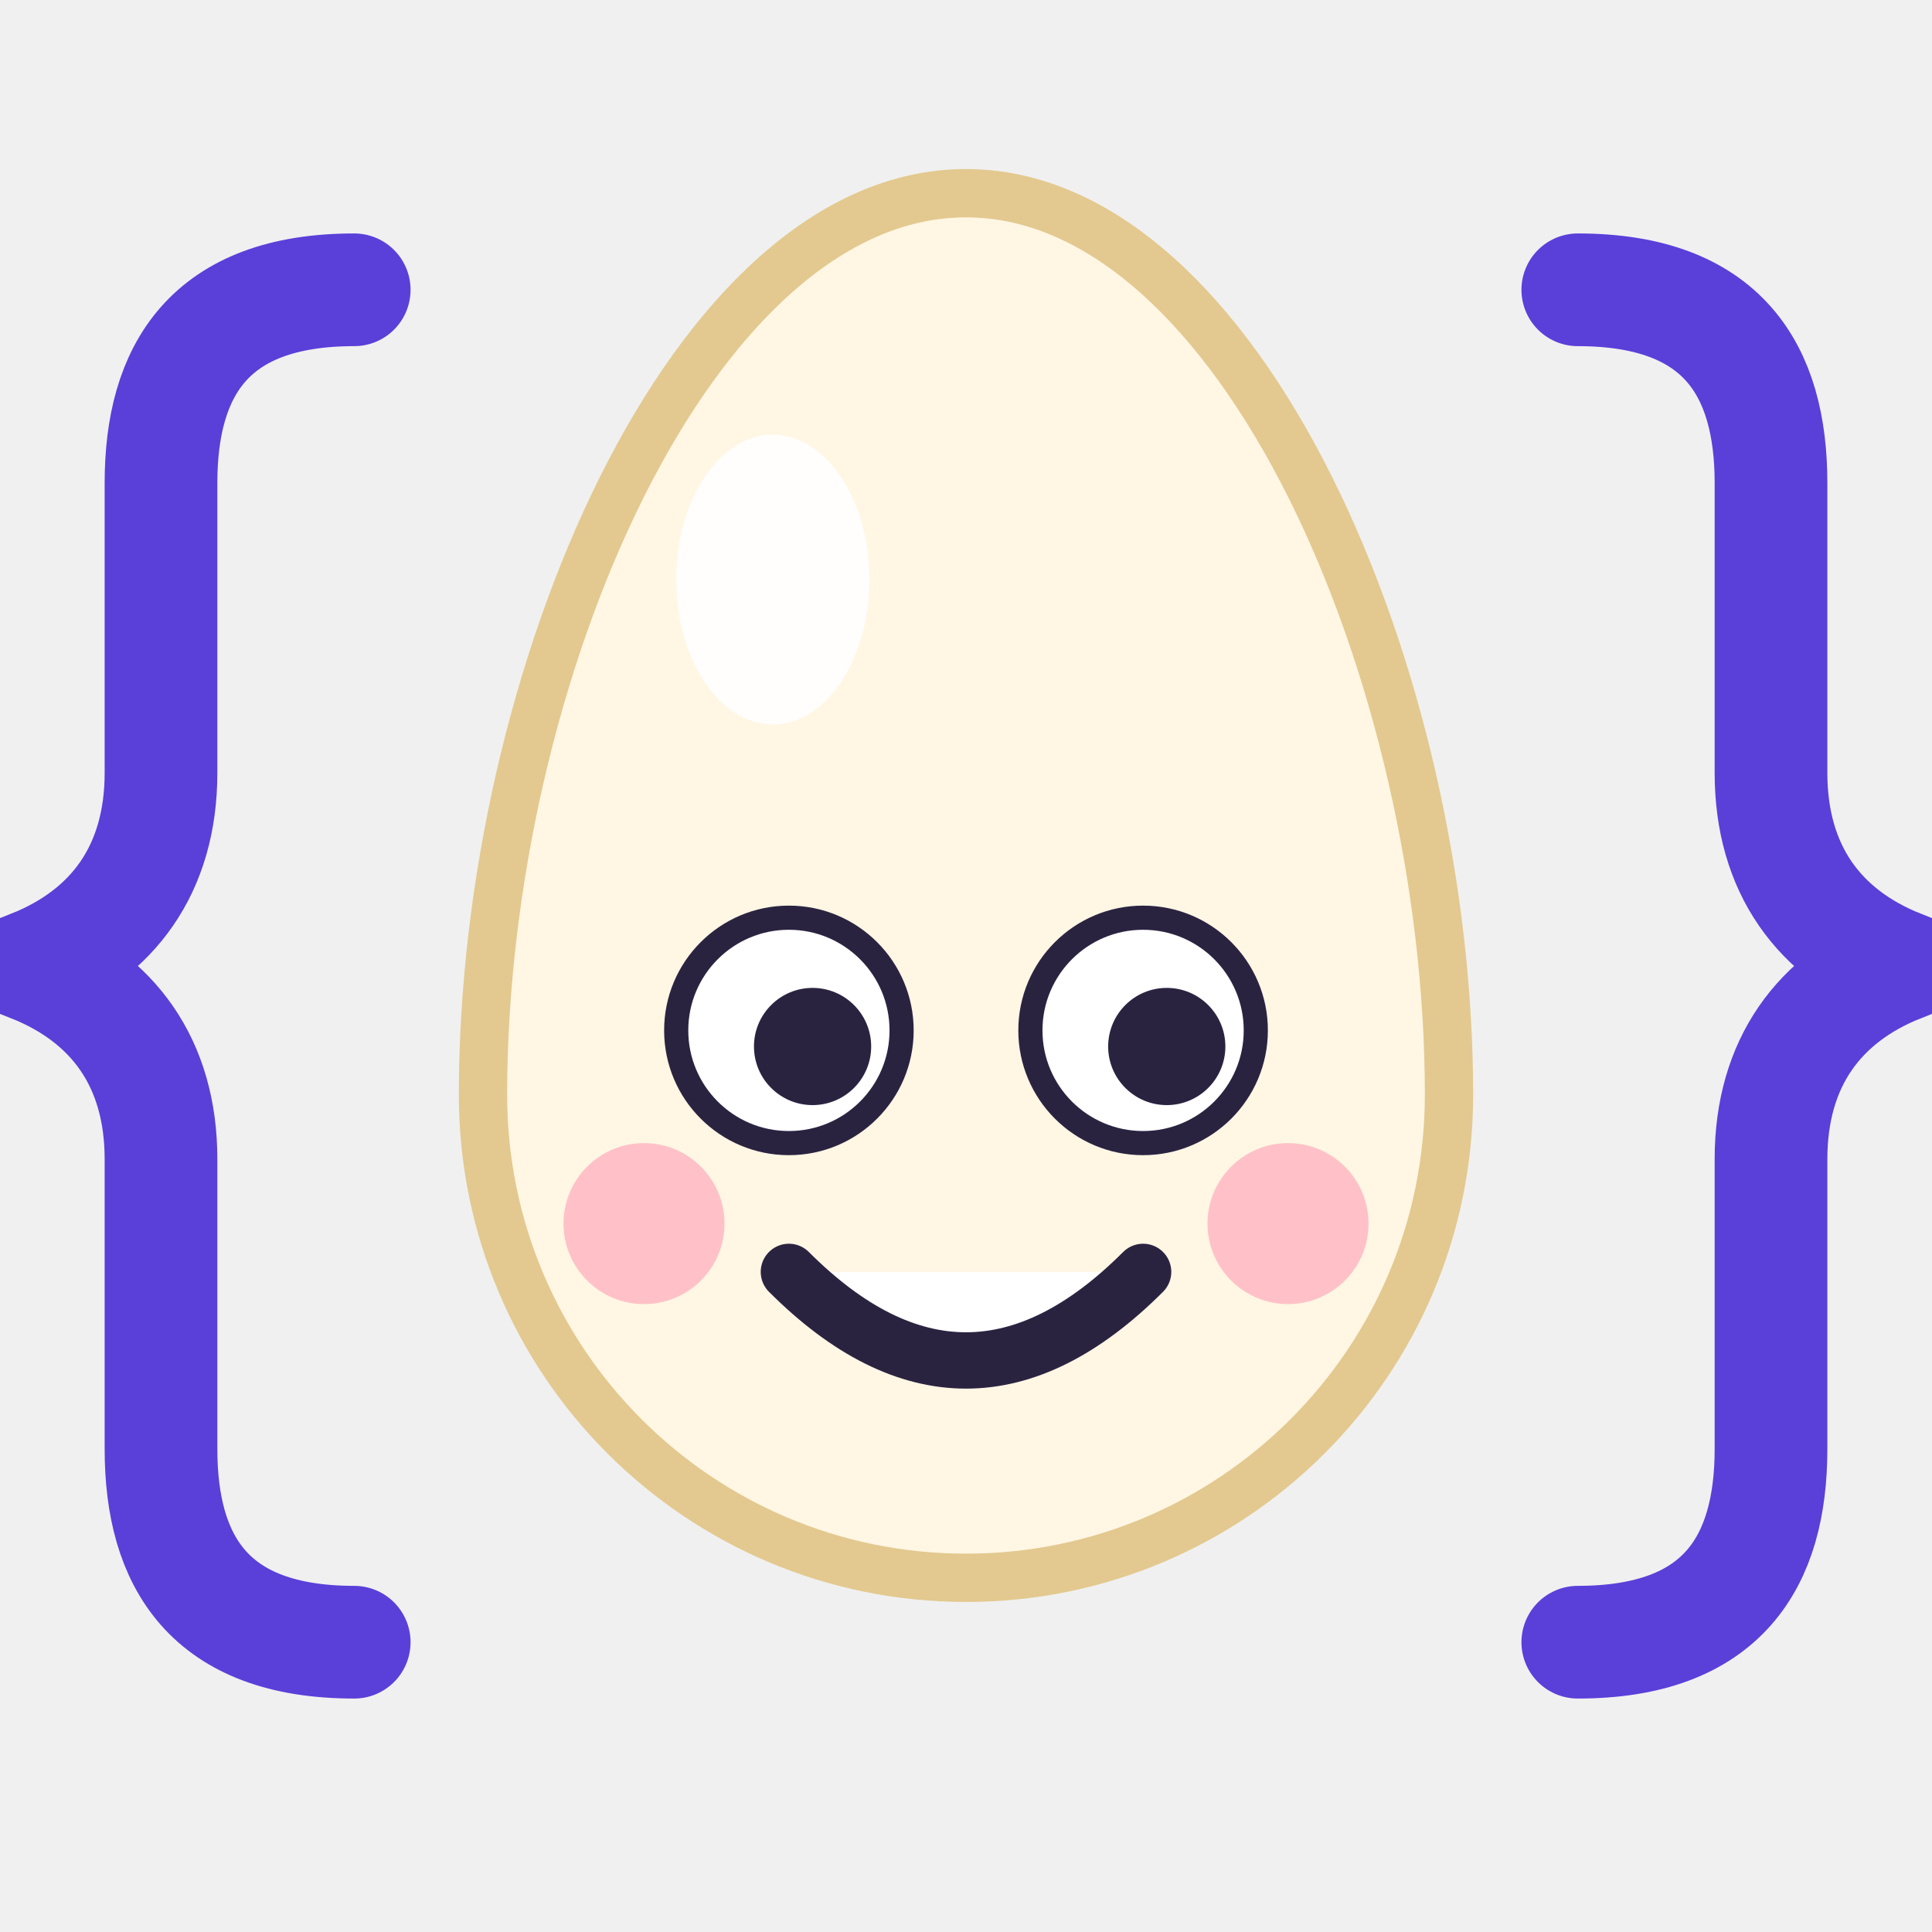
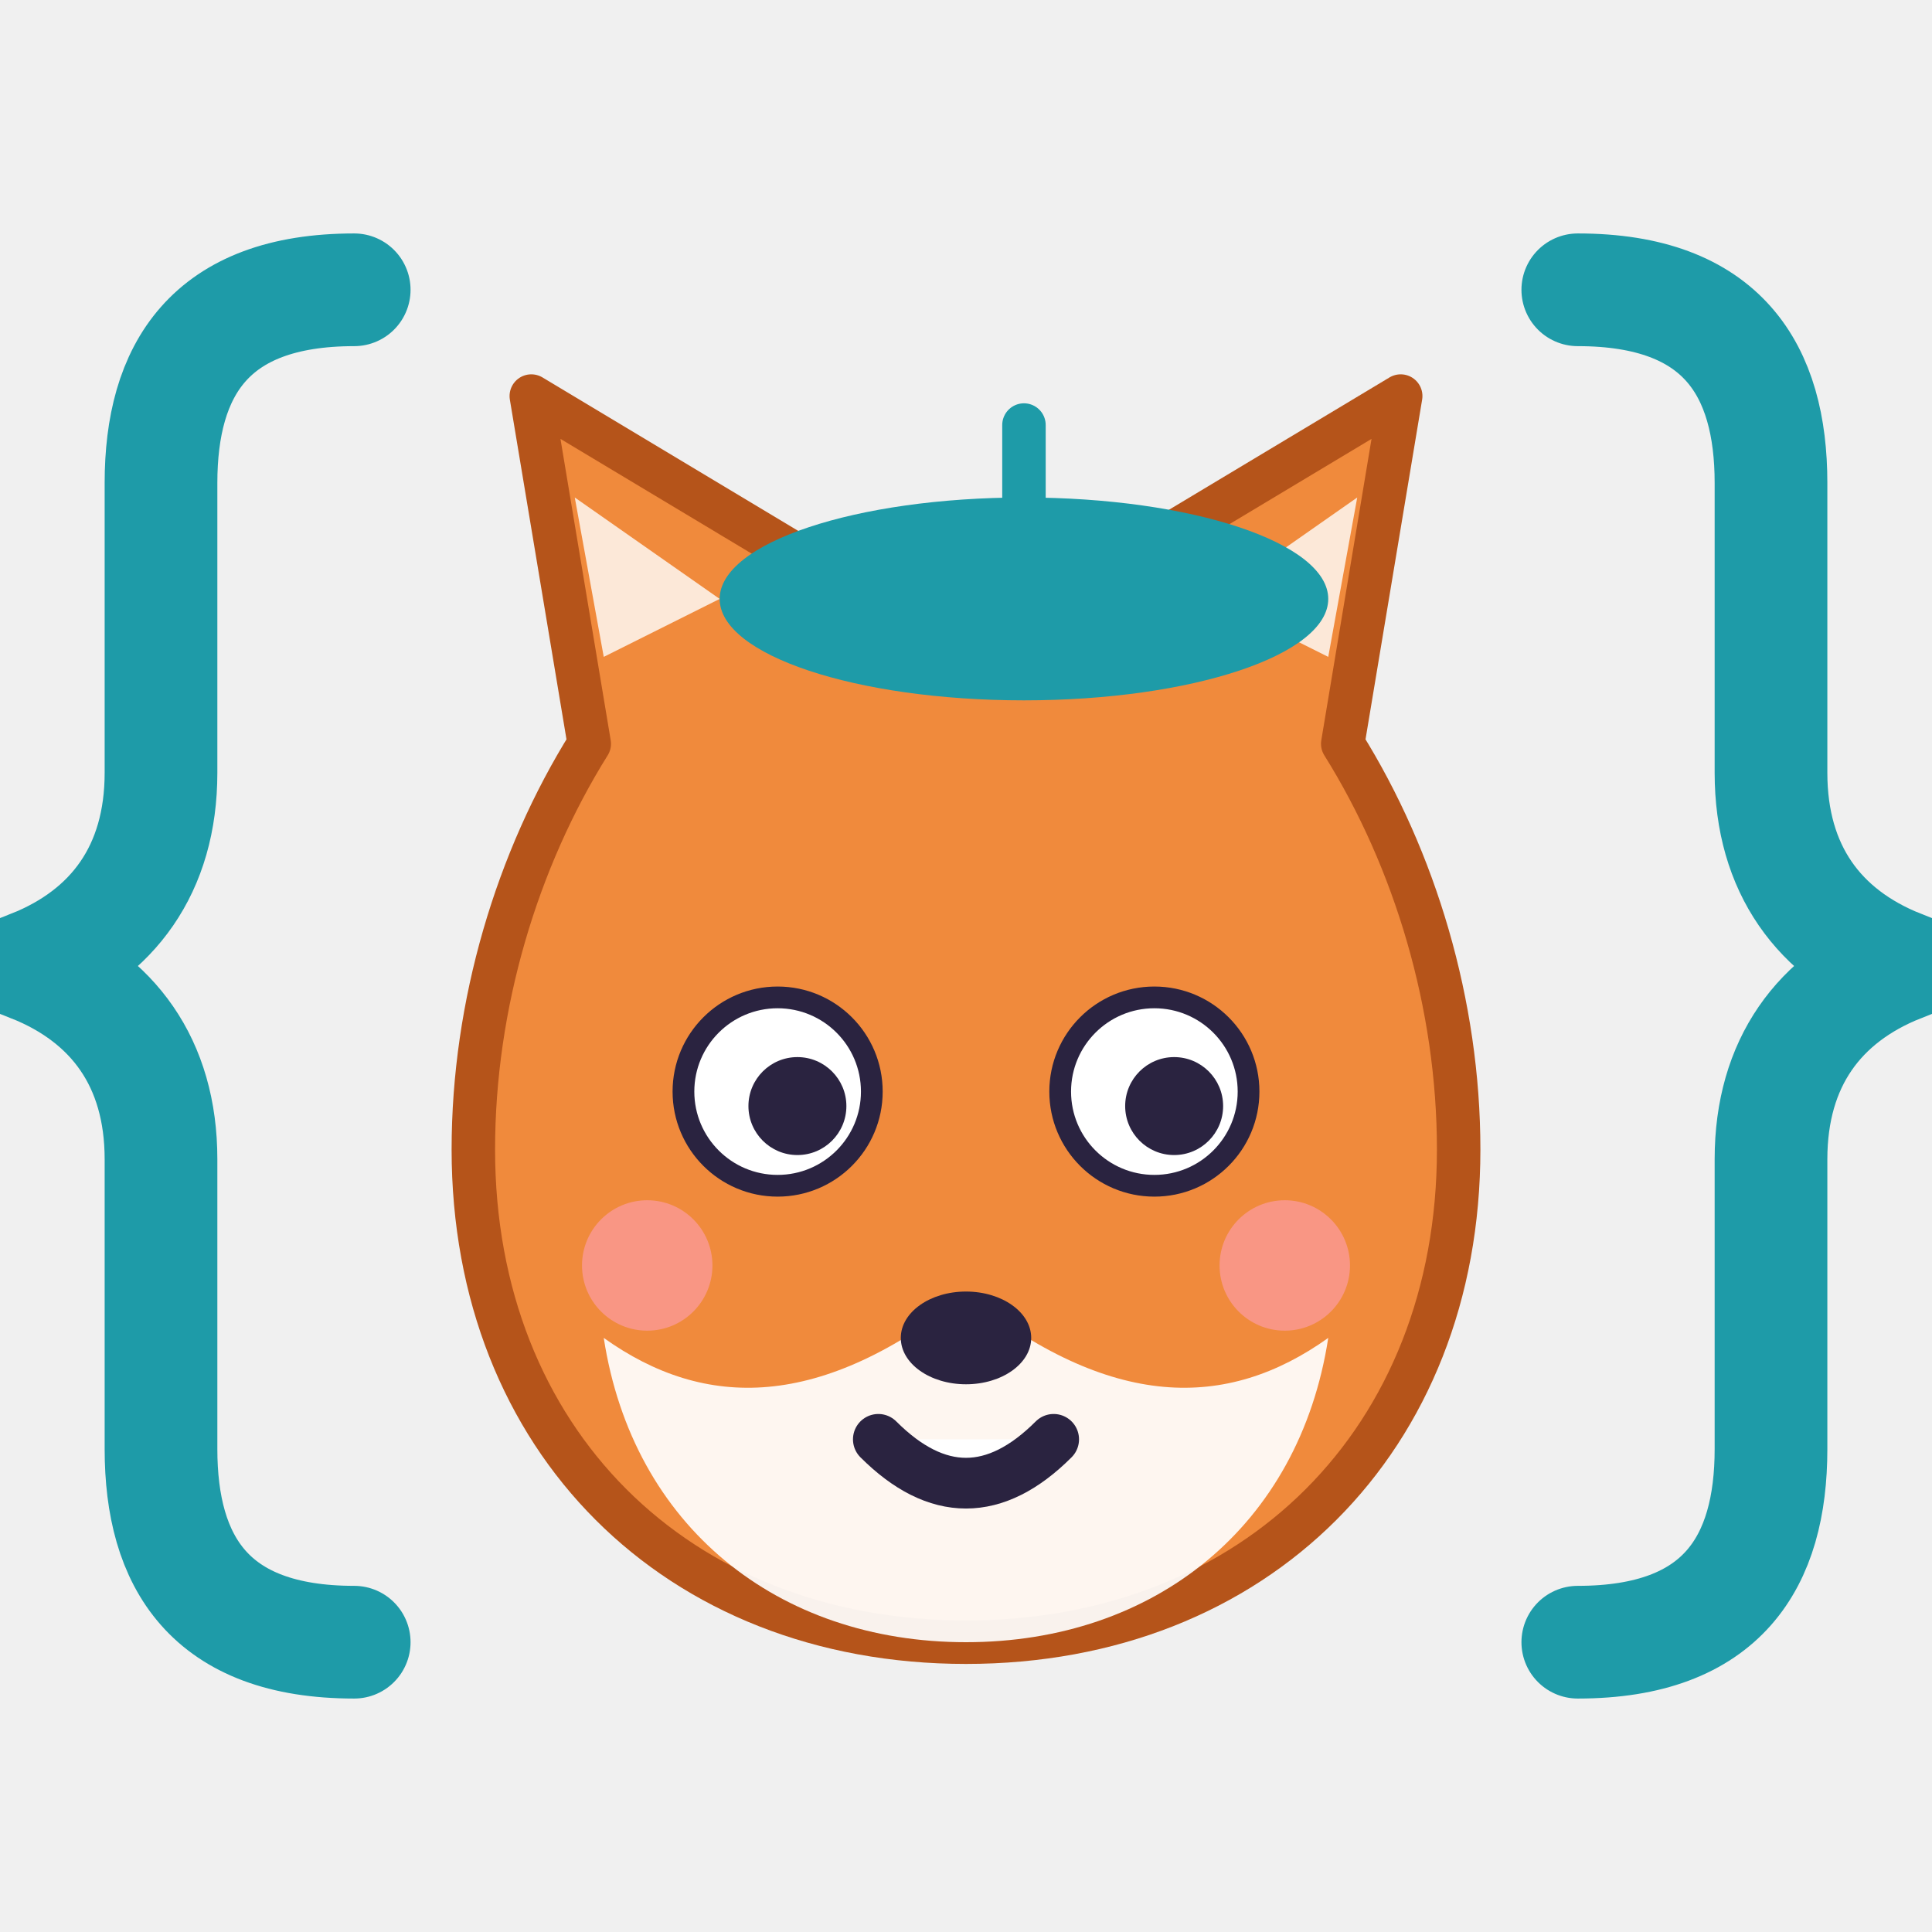
<svg xmlns="http://www.w3.org/2000/svg" viewBox="0 0 120 120" aria-hidden="true">
-   <path d="M22 18c-9 0-12 5-12 12v18c0 6-3 10-8 12 5 2 8 6 8 12v18c0 7 3 12 12 12" stroke="#5B3FD9" stroke-width="7" fill="none" stroke-linecap="round" />
-   <path d="M98 18c9 0 12 5 12 12v18c0 6 3 10 8 12-5 2-8 6-8 12v18c0 7-3 12-12 12" stroke="#5B3FD9" stroke-width="7" fill="none" stroke-linecap="round" />
-   <path d="M60 12c17 0 30 30 30 56a30 30 0 0 1-60 0c0-26 13-56 30-56z" fill="#FFF6E4" stroke="#E3C98F" stroke-width="3" />
-   <ellipse cx="48" cy="36" rx="6" ry="9" fill="#fff" opacity=".9" />
-   <circle cx="49" cy="64" r="7" fill="#fff" stroke="#2a2340" stroke-width="1.5" />
-   <circle cx="50.47" cy="65" r="3.64" fill="#2a2340" />
-   <circle cx="71" cy="64" r="7" fill="#fff" stroke="#2a2340" stroke-width="1.5" />
-   <circle cx="72.47" cy="65" r="3.64" fill="#2a2340" />
-   <circle class="joue" cx="40" cy="76" r="5" fill="#ff9fb4" opacity=".6" />
-   <circle class="joue" cx="80" cy="76" r="5" fill="#ff9fb4" opacity=".6" />
-   <path d="M49 79q11 11 22 0" stroke="#2a2340" stroke-width="3.5" fill="#fff" stroke-linecap="round" />
+   <path d="M22 18c-9 0-12 5-12 12v18c0 6-3 10-8 12 5 2 8 6 8 12v18c0 7 3 12 12 12" stroke="#1E9BA8" stroke-width="7" fill="none" stroke-linecap="round" />
+   <path d="M98 18c9 0 12 5 12 12v18c0 6 3 10 8 12-5 2-8 6-8 12v18c0 7-3 12-12 12" stroke="#1E9BA8" stroke-width="7" fill="none" stroke-linecap="round" />
+   <g transform="translate(6 12) scale(.9)">
+     <path d="M60 100c-20 0-34-14-34-34 0-10 3-20 8-28l-4-24 20 12c3-1 7-1 10-1s7 0 10 1l20-12-4 24c5 8 8 18 8 28 0 20-14 34-34 34z" fill="#F08A3C" stroke="#B5541A" stroke-width="3" stroke-linejoin="round" />
+     <path d="M35 32l-2-11 10 7zM85 32l2-11-10 7z" fill="#fff" opacity=".8" />
+     <path d="M60 100c-13 0-23-8-25-21 7 5 15 5 25-3 10 8 18 8 25 3-2 13-12 21-25 21z" fill="#fff" opacity=".92" />
+     <ellipse cx="60" cy="79" rx="4.5" ry="3.2" fill="#2a2340" />
+     <circle cx="47" cy="62" r="6.5" fill="#fff" stroke="#2a2340" stroke-width="1.5" />
+     <circle cx="48.365" cy="63" r="3.38" fill="#2a2340" />
+     <circle cx="73" cy="62" r="6.5" fill="#fff" stroke="#2a2340" stroke-width="1.5" />
+     <circle cx="74.365" cy="63" r="3.38" fill="#2a2340" />
+     <circle class="joue" cx="38" cy="74" r="4.5" fill="#ff9fb4" opacity=".6" />
+     <circle class="joue" cx="82" cy="74" r="4.5" fill="#ff9fb4" opacity=".6" />
+     <path d="M53.95 86q6.05 6.05 12.1 0" stroke="#2a2340" stroke-width="3.5" fill="#fff" stroke-linecap="round" />
+     <ellipse cx="64" cy="28" rx="21" ry="7" fill="#1E9BA8" />
+     <path d="M64 21v-5" stroke="#1E9BA8" stroke-width="3" stroke-linecap="round" />
+   </g>
</svg>
